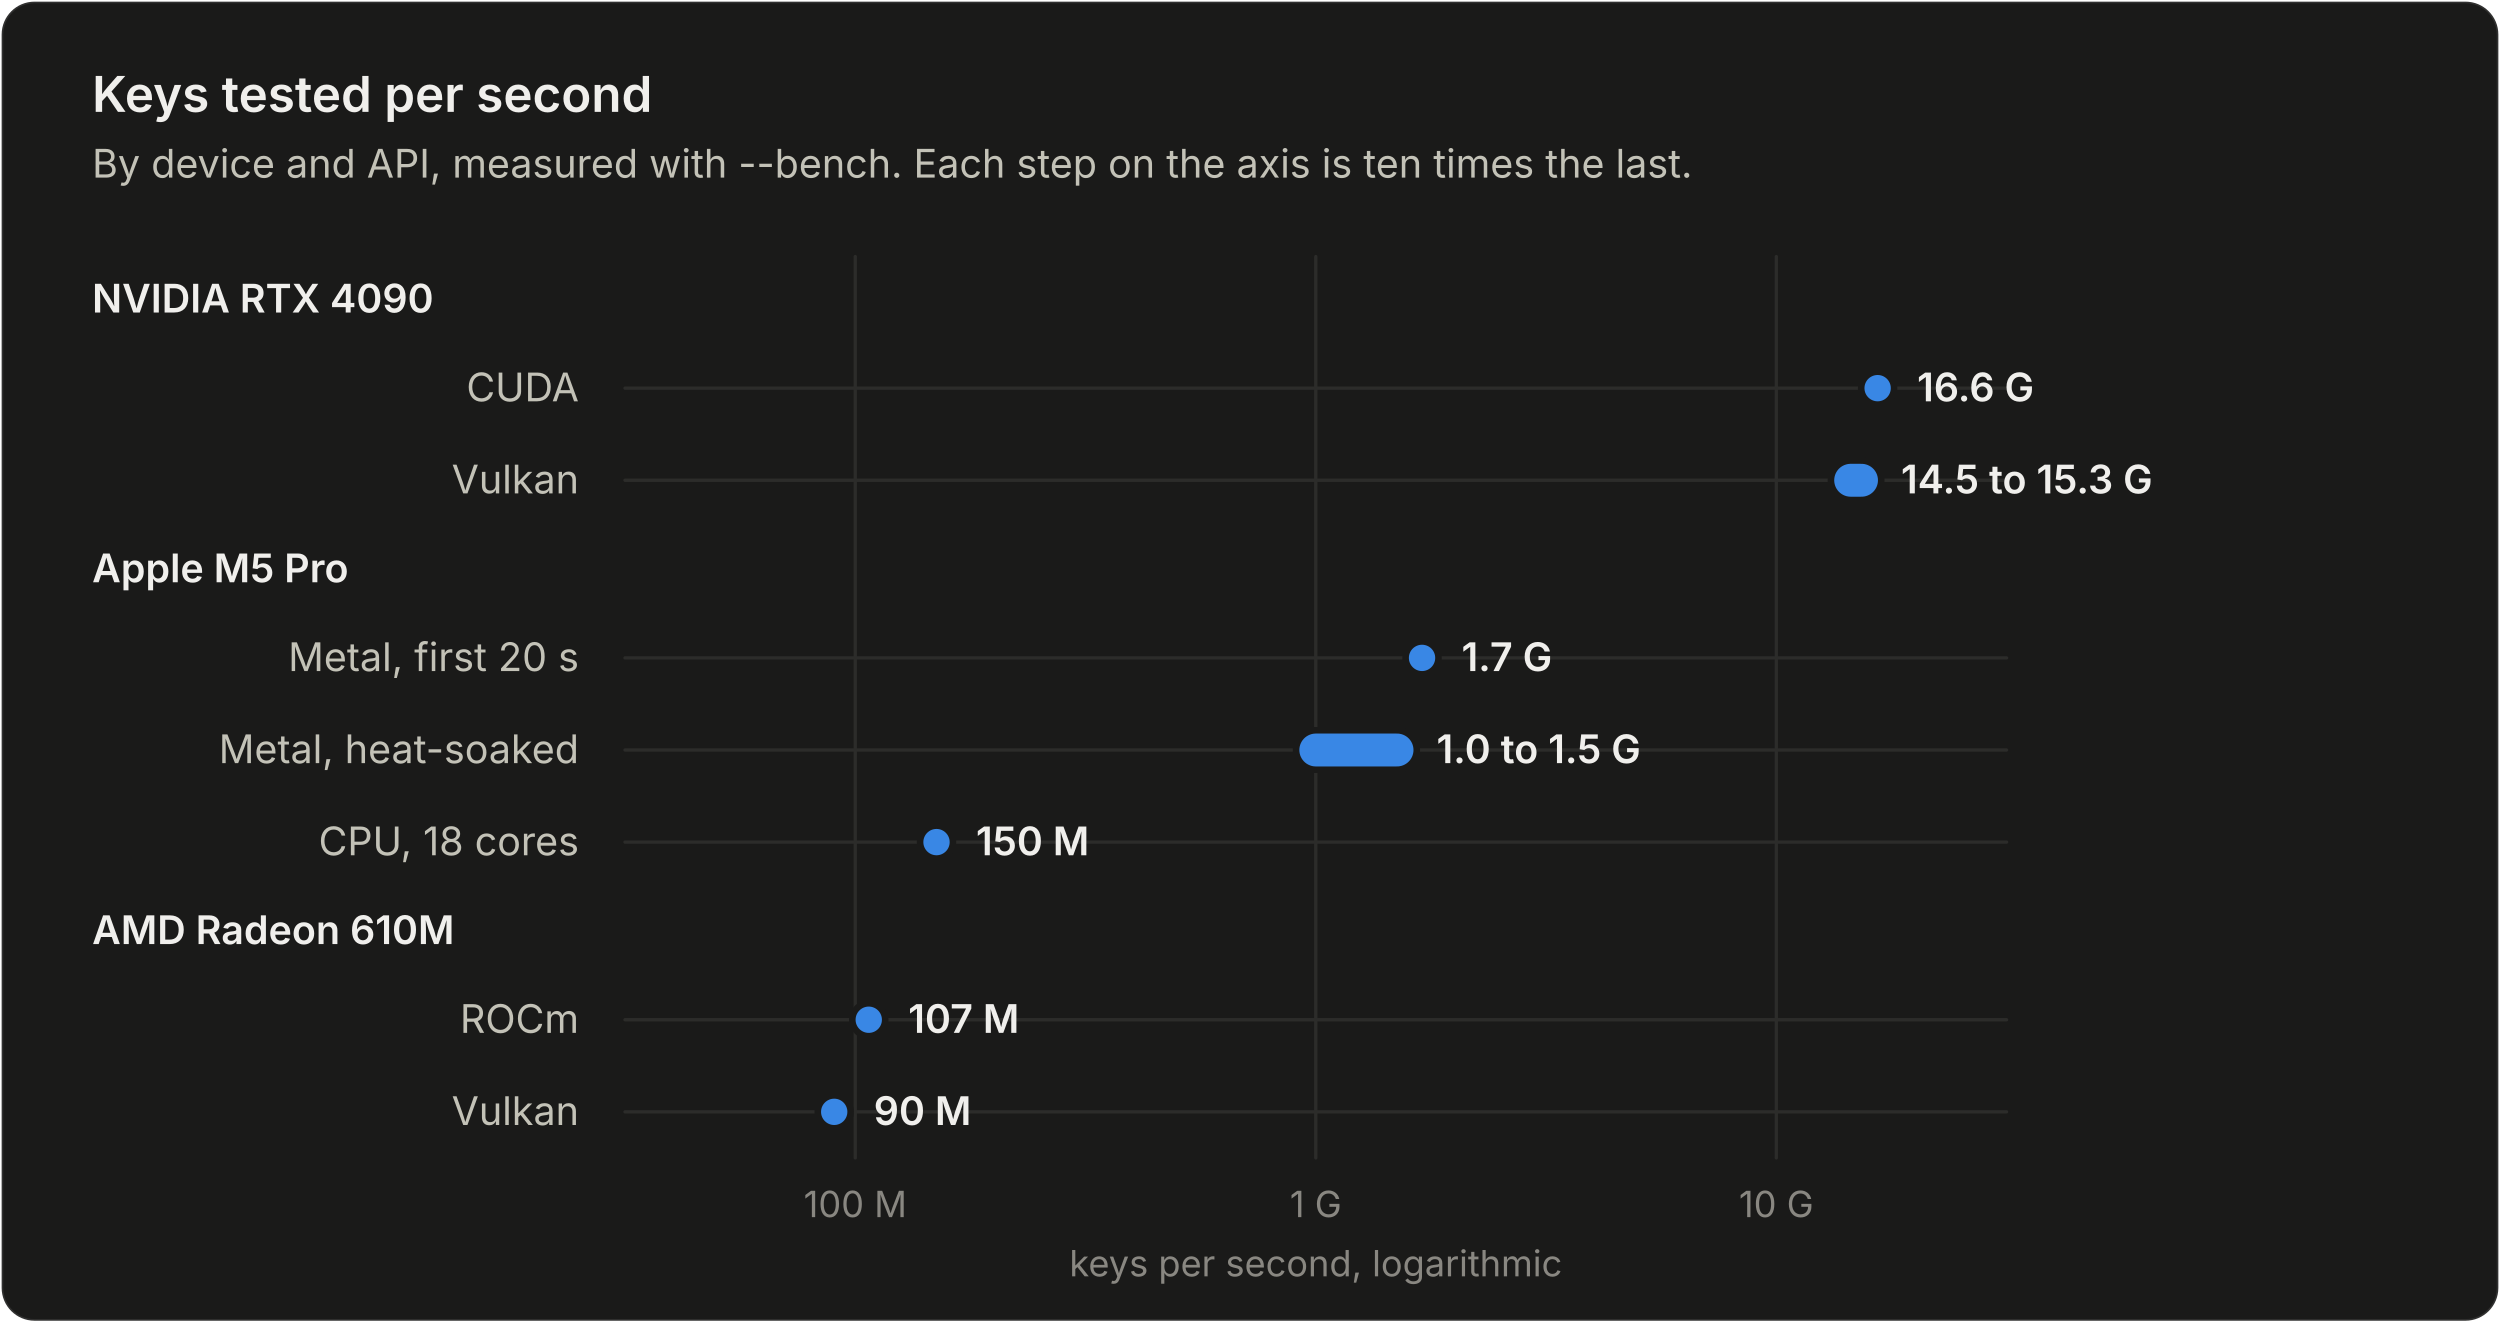
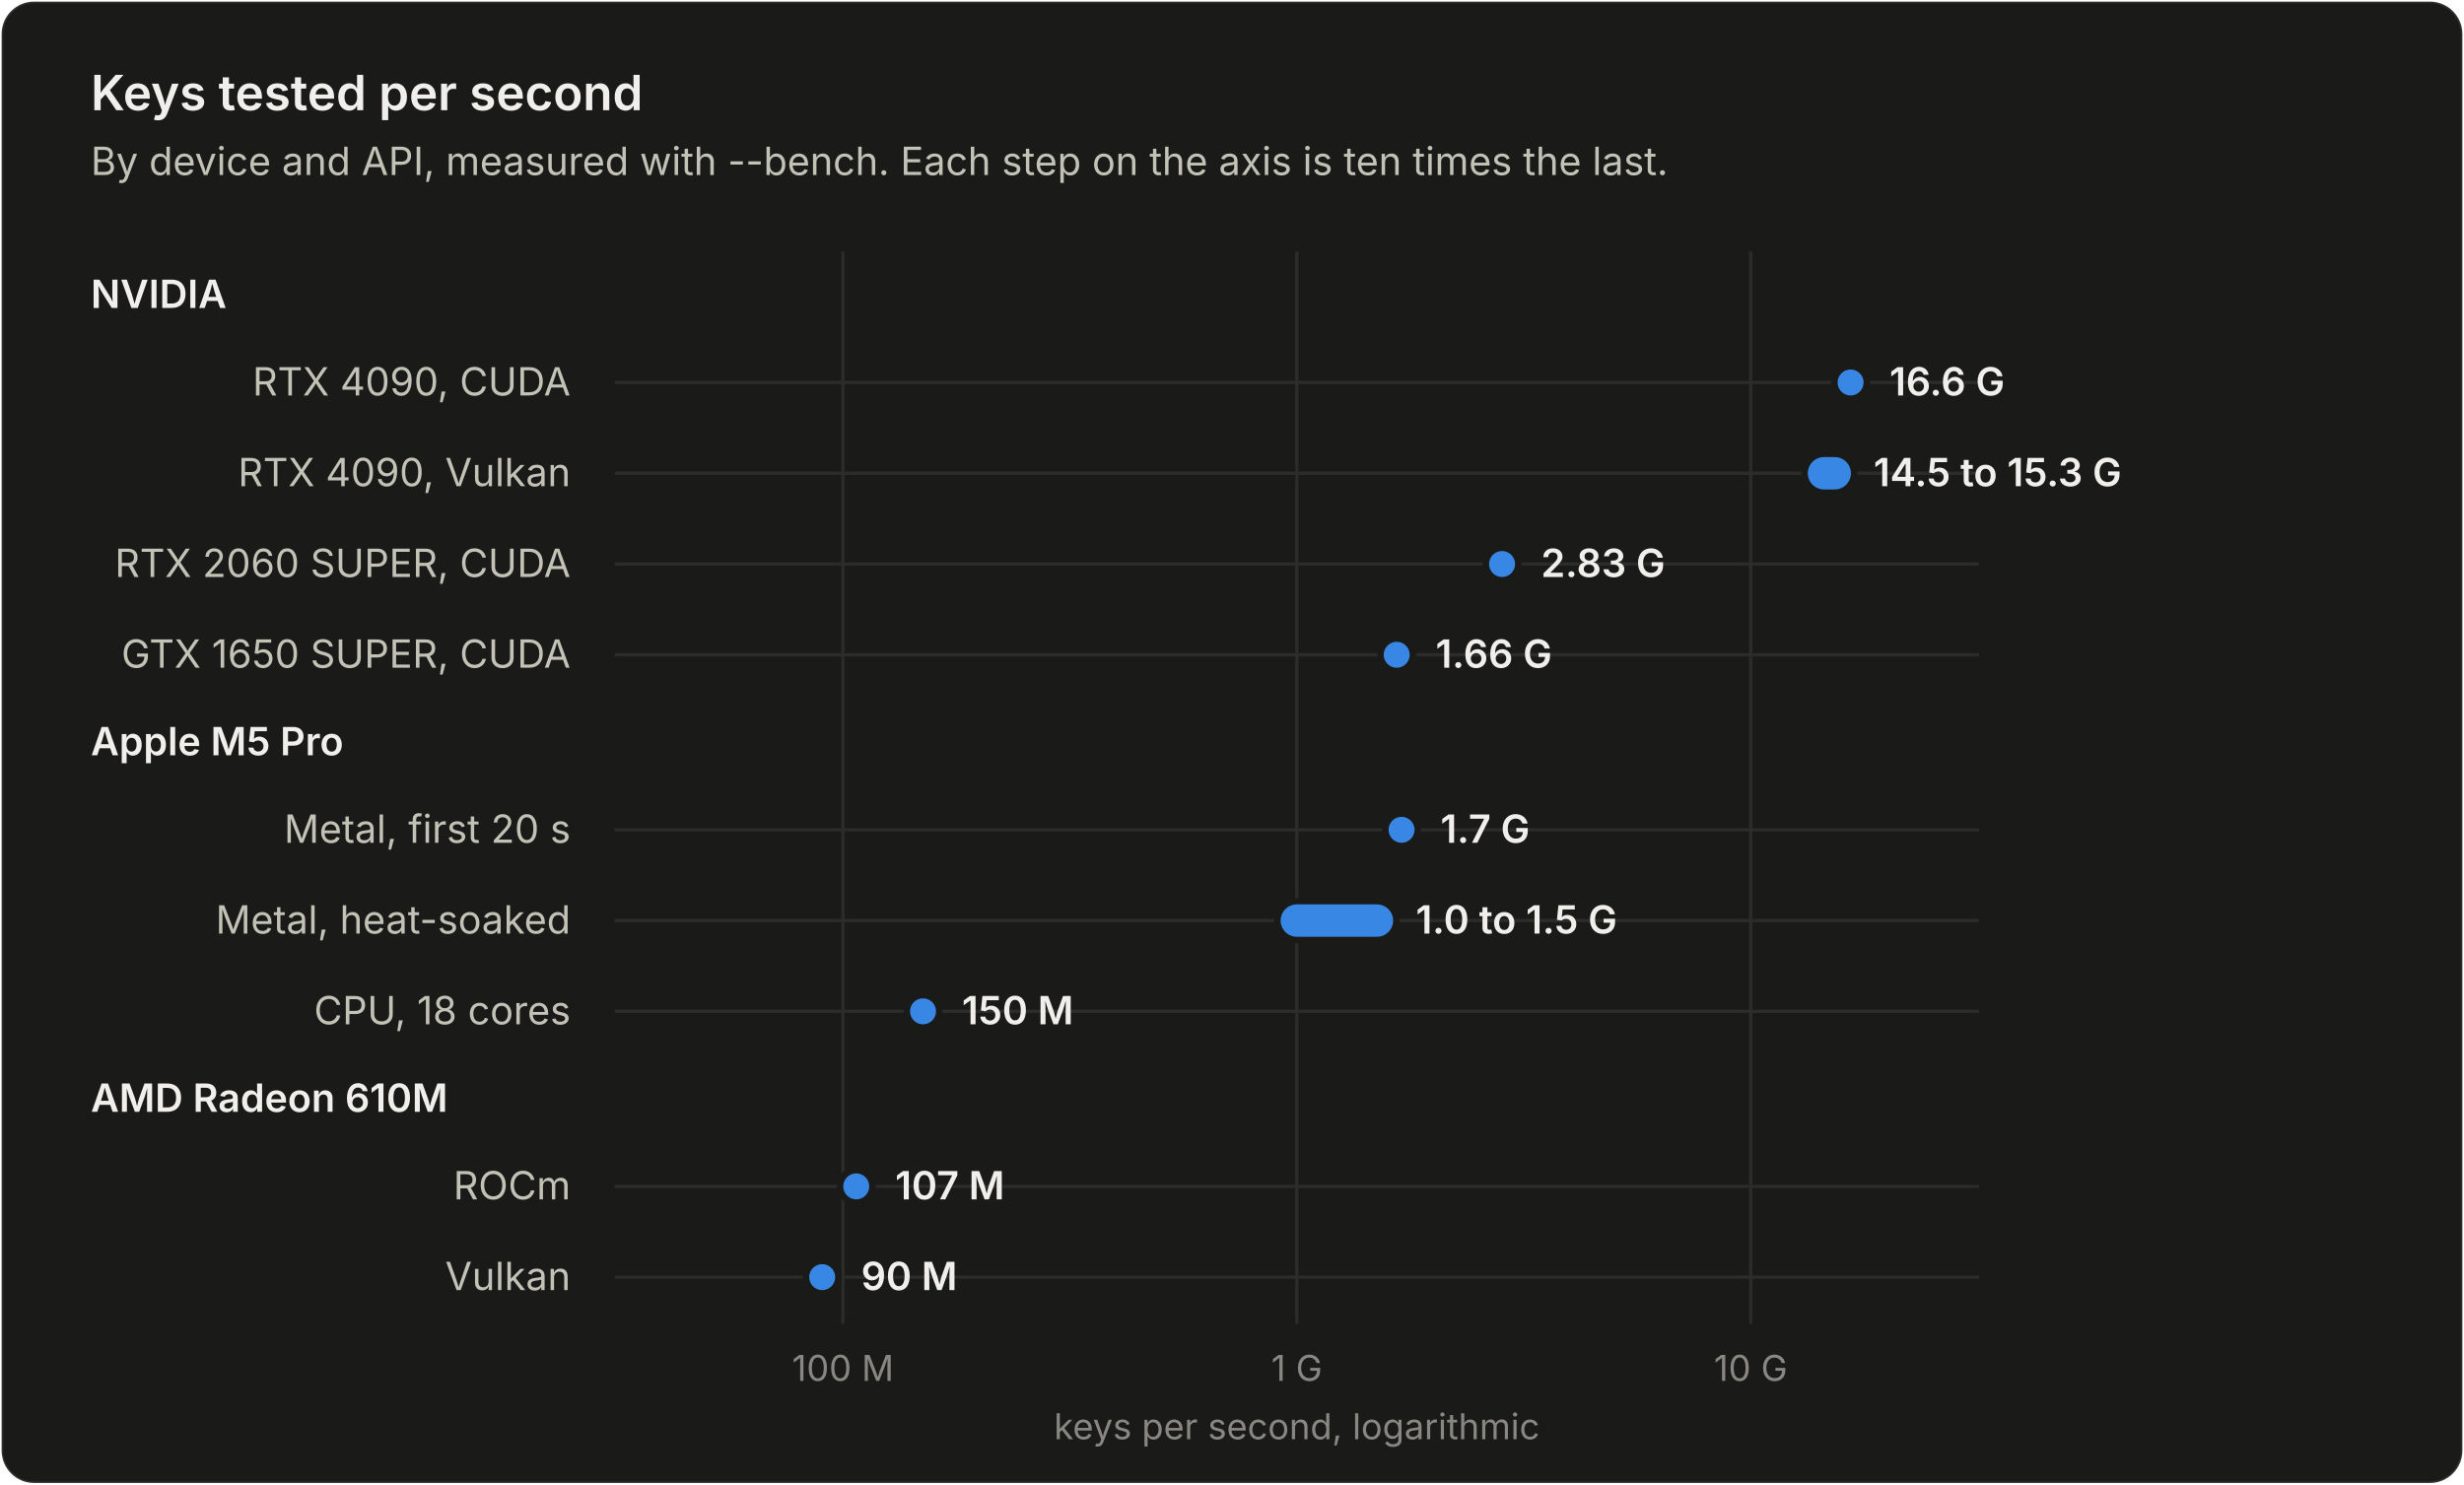
- <svg xmlns="http://www.w3.org/2000/svg" width="760" height="402" viewBox="0 0 760 402" font-family="system-ui, -apple-system, &quot;Segoe UI&quot;, sans-serif" role="img" aria-label="Keys tested per second by device and API">
-   <rect x="0.5" y="0.5" width="759.0" height="401.0" rx="10" fill="#1a1a19" stroke="rgba(255,255,255,0.10)" />
+ <svg xmlns="http://www.w3.org/2000/svg" width="760" height="458" viewBox="0 0 760 458" font-family="system-ui, -apple-system, &quot;Segoe UI&quot;, sans-serif" role="img" aria-label="Keys tested per second by device and API">
+   <rect x="0.5" y="0.5" width="759.0" height="457.0" rx="10" fill="#1a1a19" stroke="rgba(255,255,255,0.10)" />
  <text x="28.0" y="34.0" font-size="15" font-weight="600" text-anchor="start" fill="#f0efec">Keys tested per second</text>
  <text x="28.0" y="54.0" font-size="12" font-weight="400" text-anchor="start" fill="#c3c2b7">By device and API, measured with --bench. Each step on the axis is ten times the last.</text>
-   <line x1="260.0" y1="78.0" x2="260.0" y2="352.0" stroke="#2c2c2a" stroke-width="1" stroke-linecap="round" />
-   <text x="260.0" y="370.0" font-size="11" font-weight="400" text-anchor="middle" fill="#898781">100 M</text>
-   <line x1="400.0" y1="78.0" x2="400.0" y2="352.0" stroke="#2c2c2a" stroke-width="1" stroke-linecap="round" />
-   <text x="400.0" y="370.0" font-size="11" font-weight="400" text-anchor="middle" fill="#898781">1 G</text>
-   <line x1="540.0" y1="78.0" x2="540.0" y2="352.0" stroke="#2c2c2a" stroke-width="1" stroke-linecap="round" />
-   <text x="540.0" y="370.0" font-size="11" font-weight="400" text-anchor="middle" fill="#898781">10 G</text>
-   <text x="400.0" y="388.0" font-size="11" font-weight="400" text-anchor="middle" fill="#898781">keys per second, logarithmic</text>
-   <text x="28.0" y="95.0" font-size="12" font-weight="600" text-anchor="start" fill="#f0efec">NVIDIA RTX 4090</text>
-   <text x="176.0" y="122.0" font-size="12" font-weight="400" text-anchor="end" fill="#c3c2b7">CUDA</text>
+   <line x1="260.0" y1="78.0" x2="260.0" y2="408.0" stroke="#2c2c2a" stroke-width="1" stroke-linecap="round" />
+   <text x="260.0" y="426.0" font-size="11" font-weight="400" text-anchor="middle" fill="#898781">100 M</text>
+   <line x1="400.0" y1="78.0" x2="400.0" y2="408.0" stroke="#2c2c2a" stroke-width="1" stroke-linecap="round" />
+   <text x="400.0" y="426.0" font-size="11" font-weight="400" text-anchor="middle" fill="#898781">1 G</text>
+   <line x1="540.0" y1="78.0" x2="540.0" y2="408.0" stroke="#2c2c2a" stroke-width="1" stroke-linecap="round" />
+   <text x="540.0" y="426.0" font-size="11" font-weight="400" text-anchor="middle" fill="#898781">10 G</text>
+   <text x="400.0" y="444.0" font-size="11" font-weight="400" text-anchor="middle" fill="#898781">keys per second, logarithmic</text>
+   <text x="28.0" y="95.0" font-size="12" font-weight="600" text-anchor="start" fill="#f0efec">NVIDIA</text>
+   <text x="176.0" y="122.0" font-size="12" font-weight="400" text-anchor="end" fill="#c3c2b7">RTX 4090, CUDA</text>
  <line x1="190.0" y1="118.0" x2="610.0" y2="118.0" stroke="#2c2c2a" stroke-width="1" stroke-linecap="round" />
  <circle cx="570.8" cy="118.0" r="5" fill="#3987e5" stroke="#1a1a19" stroke-width="2" />
  <text x="582.8" y="122.0" font-size="12" font-weight="600" text-anchor="start" fill="#f0efec">16.6 G</text>
-   <text x="176.0" y="150.0" font-size="12" font-weight="400" text-anchor="end" fill="#c3c2b7">Vulkan</text>
+   <text x="176.0" y="150.0" font-size="12" font-weight="400" text-anchor="end" fill="#c3c2b7">RTX 4090, Vulkan</text>
  <line x1="190.0" y1="146.0" x2="610.0" y2="146.0" stroke="#2c2c2a" stroke-width="1" stroke-linecap="round" />
  <line x1="562.6" y1="146.0" x2="565.9" y2="146.0" stroke="#1a1a19" stroke-width="14" stroke-linecap="round" />
  <line x1="562.6" y1="146.0" x2="565.9" y2="146.0" stroke="#3987e5" stroke-width="10" stroke-linecap="round" />
  <text x="577.9" y="150.0" font-size="12" font-weight="600" text-anchor="start" fill="#f0efec">14.5 to 15.3 G</text>
-   <text x="28.0" y="177.0" font-size="12" font-weight="600" text-anchor="start" fill="#f0efec">Apple M5 Pro</text>
-   <text x="176.0" y="204.0" font-size="12" font-weight="400" text-anchor="end" fill="#c3c2b7">Metal, first 20 s</text>
-   <line x1="190.0" y1="200.0" x2="610.0" y2="200.0" stroke="#2c2c2a" stroke-width="1" stroke-linecap="round" />
-   <circle cx="432.3" cy="200.0" r="5" fill="#3987e5" stroke="#1a1a19" stroke-width="2" />
-   <text x="444.3" y="204.0" font-size="12" font-weight="600" text-anchor="start" fill="#f0efec">1.7 G</text>
-   <text x="176.0" y="232.0" font-size="12" font-weight="400" text-anchor="end" fill="#c3c2b7">Metal, heat-soaked</text>
-   <line x1="190.0" y1="228.0" x2="610.0" y2="228.0" stroke="#2c2c2a" stroke-width="1" stroke-linecap="round" />
-   <line x1="400.0" y1="228.0" x2="424.7" y2="228.0" stroke="#1a1a19" stroke-width="14" stroke-linecap="round" />
-   <line x1="400.0" y1="228.0" x2="424.7" y2="228.0" stroke="#3987e5" stroke-width="10" stroke-linecap="round" />
-   <text x="436.7" y="232.0" font-size="12" font-weight="600" text-anchor="start" fill="#f0efec">1.0 to 1.5 G</text>
-   <text x="176.0" y="260.0" font-size="12" font-weight="400" text-anchor="end" fill="#c3c2b7">CPU, 18 cores</text>
+   <text x="176.0" y="178.0" font-size="12" font-weight="400" text-anchor="end" fill="#c3c2b7">RTX 2060 SUPER, CUDA</text>
+   <line x1="190.0" y1="174.0" x2="610.0" y2="174.0" stroke="#2c2c2a" stroke-width="1" stroke-linecap="round" />
+   <circle cx="463.3" cy="174.0" r="5" fill="#3987e5" stroke="#1a1a19" stroke-width="2" />
+   <text x="475.3" y="178.0" font-size="12" font-weight="600" text-anchor="start" fill="#f0efec">2.83 G</text>
+   <text x="176.0" y="206.0" font-size="12" font-weight="400" text-anchor="end" fill="#c3c2b7">GTX 1650 SUPER, CUDA</text>
+   <line x1="190.0" y1="202.0" x2="610.0" y2="202.0" stroke="#2c2c2a" stroke-width="1" stroke-linecap="round" />
+   <circle cx="430.8" cy="202.0" r="5" fill="#3987e5" stroke="#1a1a19" stroke-width="2" />
+   <text x="442.8" y="206.0" font-size="12" font-weight="600" text-anchor="start" fill="#f0efec">1.66 G</text>
+   <text x="28.0" y="233.0" font-size="12" font-weight="600" text-anchor="start" fill="#f0efec">Apple M5 Pro</text>
+   <text x="176.0" y="260.0" font-size="12" font-weight="400" text-anchor="end" fill="#c3c2b7">Metal, first 20 s</text>
  <line x1="190.0" y1="256.0" x2="610.0" y2="256.0" stroke="#2c2c2a" stroke-width="1" stroke-linecap="round" />
-   <circle cx="284.7" cy="256.0" r="5" fill="#3987e5" stroke="#1a1a19" stroke-width="2" />
-   <text x="296.7" y="260.0" font-size="12" font-weight="600" text-anchor="start" fill="#f0efec">150 M</text>
-   <text x="28.0" y="287.0" font-size="12" font-weight="600" text-anchor="start" fill="#f0efec">AMD Radeon 610M</text>
-   <text x="176.0" y="314.0" font-size="12" font-weight="400" text-anchor="end" fill="#c3c2b7">ROCm</text>
-   <line x1="190.0" y1="310.0" x2="610.0" y2="310.0" stroke="#2c2c2a" stroke-width="1" stroke-linecap="round" />
-   <circle cx="264.1" cy="310.0" r="5" fill="#3987e5" stroke="#1a1a19" stroke-width="2" />
-   <text x="276.1" y="314.0" font-size="12" font-weight="600" text-anchor="start" fill="#f0efec">107 M</text>
-   <text x="176.0" y="342.0" font-size="12" font-weight="400" text-anchor="end" fill="#c3c2b7">Vulkan</text>
-   <line x1="190.0" y1="338.0" x2="610.0" y2="338.0" stroke="#2c2c2a" stroke-width="1" stroke-linecap="round" />
-   <circle cx="253.6" cy="338.0" r="5" fill="#3987e5" stroke="#1a1a19" stroke-width="2" />
-   <text x="265.6" y="342.0" font-size="12" font-weight="600" text-anchor="start" fill="#f0efec">90 M</text>
+   <circle cx="432.3" cy="256.0" r="5" fill="#3987e5" stroke="#1a1a19" stroke-width="2" />
+   <text x="444.3" y="260.0" font-size="12" font-weight="600" text-anchor="start" fill="#f0efec">1.7 G</text>
+   <text x="176.0" y="288.0" font-size="12" font-weight="400" text-anchor="end" fill="#c3c2b7">Metal, heat-soaked</text>
+   <line x1="190.0" y1="284.0" x2="610.0" y2="284.0" stroke="#2c2c2a" stroke-width="1" stroke-linecap="round" />
+   <line x1="400.0" y1="284.0" x2="424.7" y2="284.0" stroke="#1a1a19" stroke-width="14" stroke-linecap="round" />
+   <line x1="400.0" y1="284.0" x2="424.7" y2="284.0" stroke="#3987e5" stroke-width="10" stroke-linecap="round" />
+   <text x="436.7" y="288.0" font-size="12" font-weight="600" text-anchor="start" fill="#f0efec">1.0 to 1.5 G</text>
+   <text x="176.0" y="316.0" font-size="12" font-weight="400" text-anchor="end" fill="#c3c2b7">CPU, 18 cores</text>
+   <line x1="190.0" y1="312.0" x2="610.0" y2="312.0" stroke="#2c2c2a" stroke-width="1" stroke-linecap="round" />
+   <circle cx="284.7" cy="312.0" r="5" fill="#3987e5" stroke="#1a1a19" stroke-width="2" />
+   <text x="296.7" y="316.0" font-size="12" font-weight="600" text-anchor="start" fill="#f0efec">150 M</text>
+   <text x="28.0" y="343.0" font-size="12" font-weight="600" text-anchor="start" fill="#f0efec">AMD Radeon 610M</text>
+   <text x="176.0" y="370.0" font-size="12" font-weight="400" text-anchor="end" fill="#c3c2b7">ROCm</text>
+   <line x1="190.0" y1="366.0" x2="610.0" y2="366.0" stroke="#2c2c2a" stroke-width="1" stroke-linecap="round" />
+   <circle cx="264.1" cy="366.0" r="5" fill="#3987e5" stroke="#1a1a19" stroke-width="2" />
+   <text x="276.1" y="370.0" font-size="12" font-weight="600" text-anchor="start" fill="#f0efec">107 M</text>
+   <text x="176.0" y="398.0" font-size="12" font-weight="400" text-anchor="end" fill="#c3c2b7">Vulkan</text>
+   <line x1="190.0" y1="394.0" x2="610.0" y2="394.0" stroke="#2c2c2a" stroke-width="1" stroke-linecap="round" />
+   <circle cx="253.6" cy="394.0" r="5" fill="#3987e5" stroke="#1a1a19" stroke-width="2" />
+   <text x="265.6" y="398.0" font-size="12" font-weight="600" text-anchor="start" fill="#f0efec">90 M</text>
</svg>
